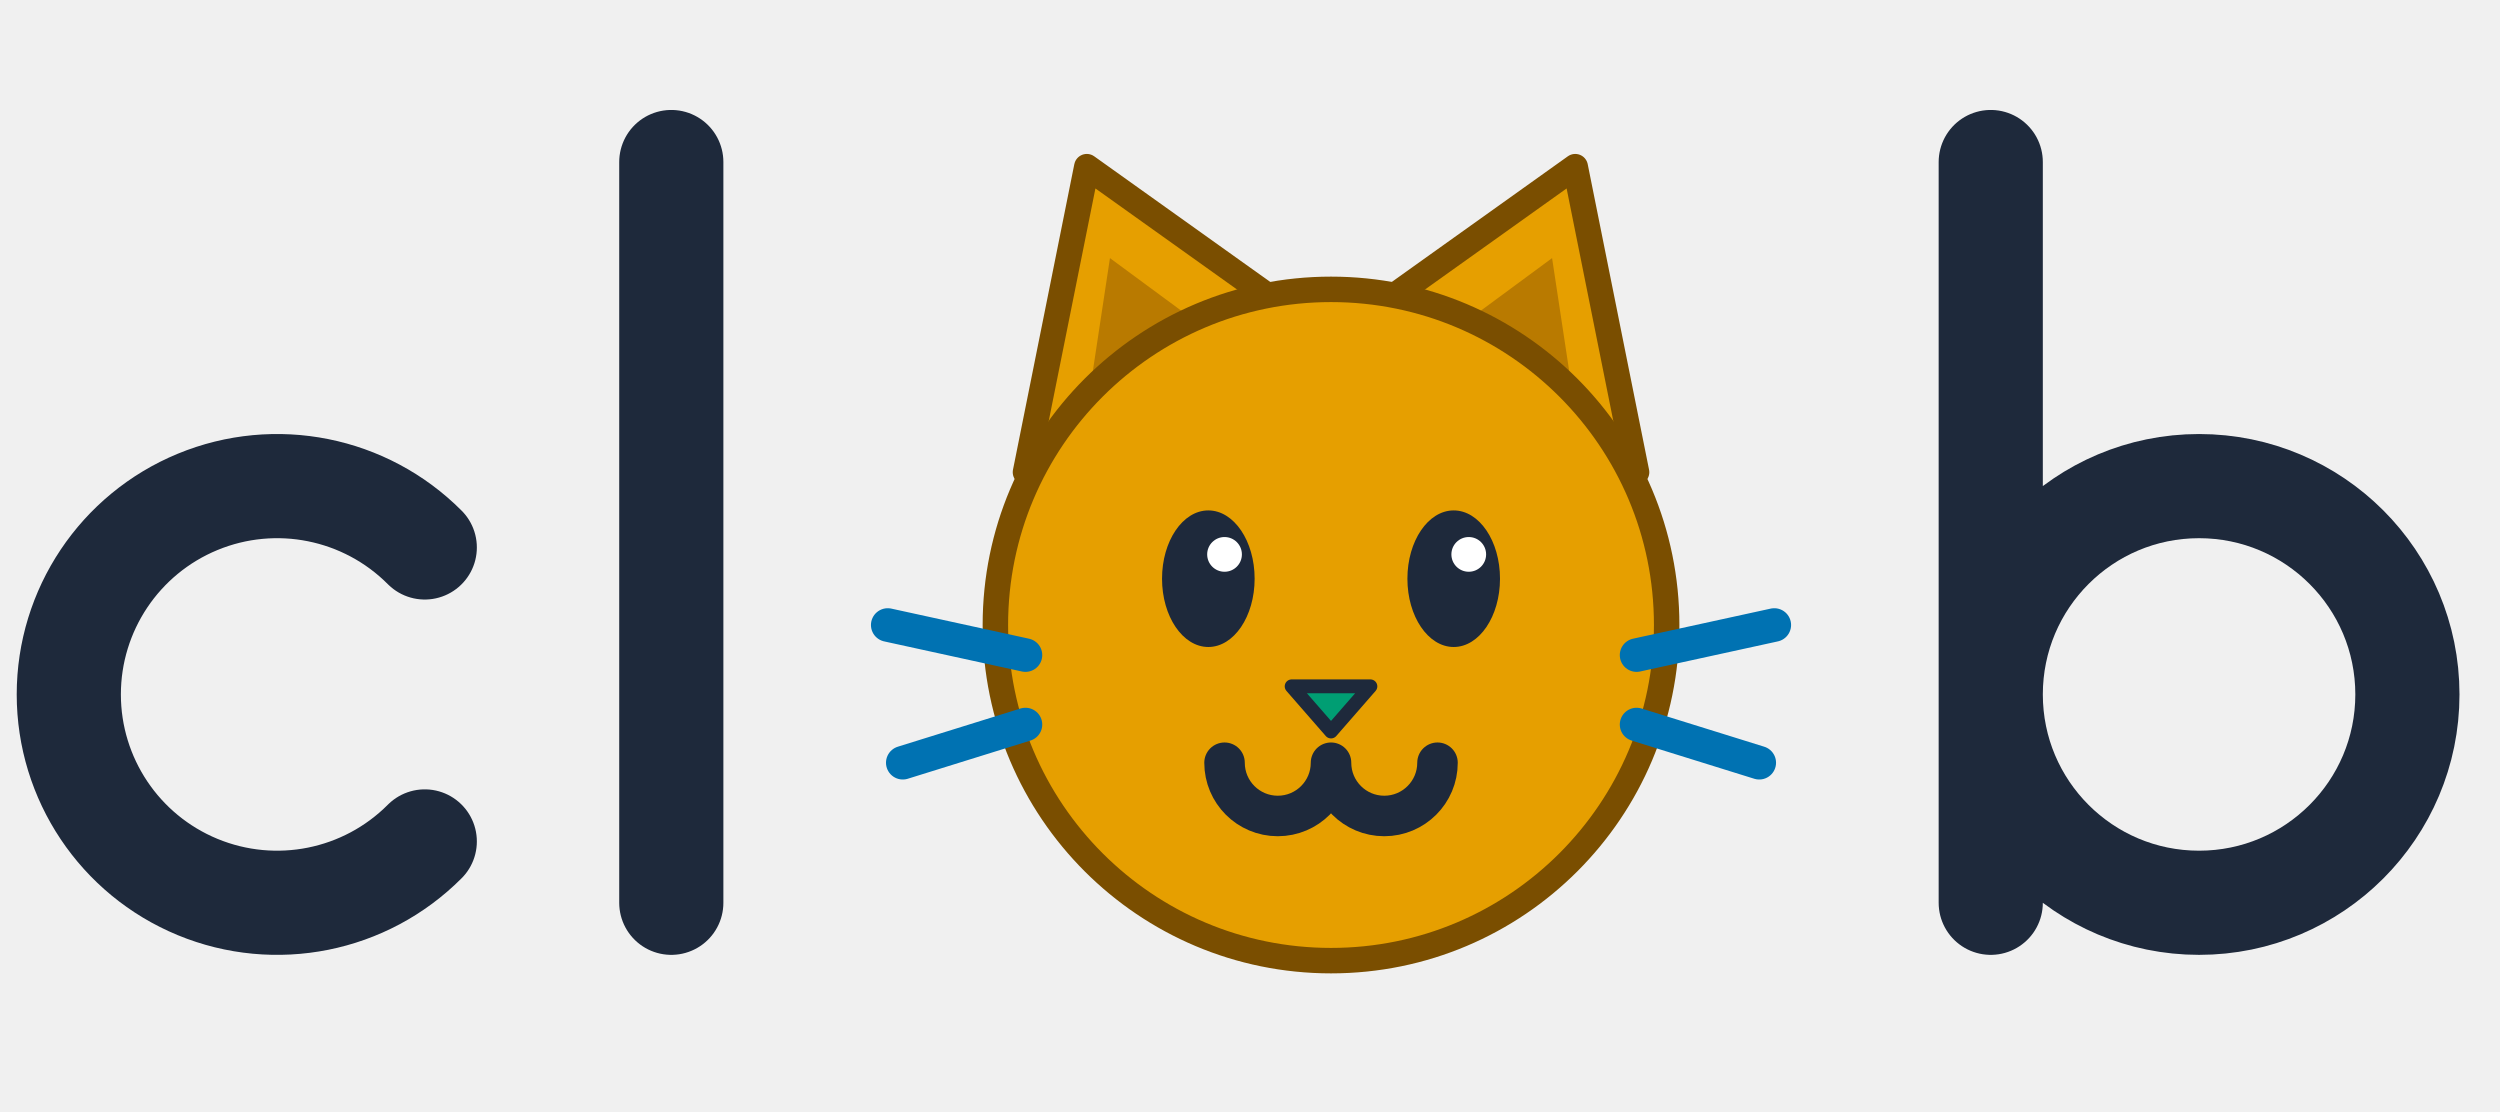
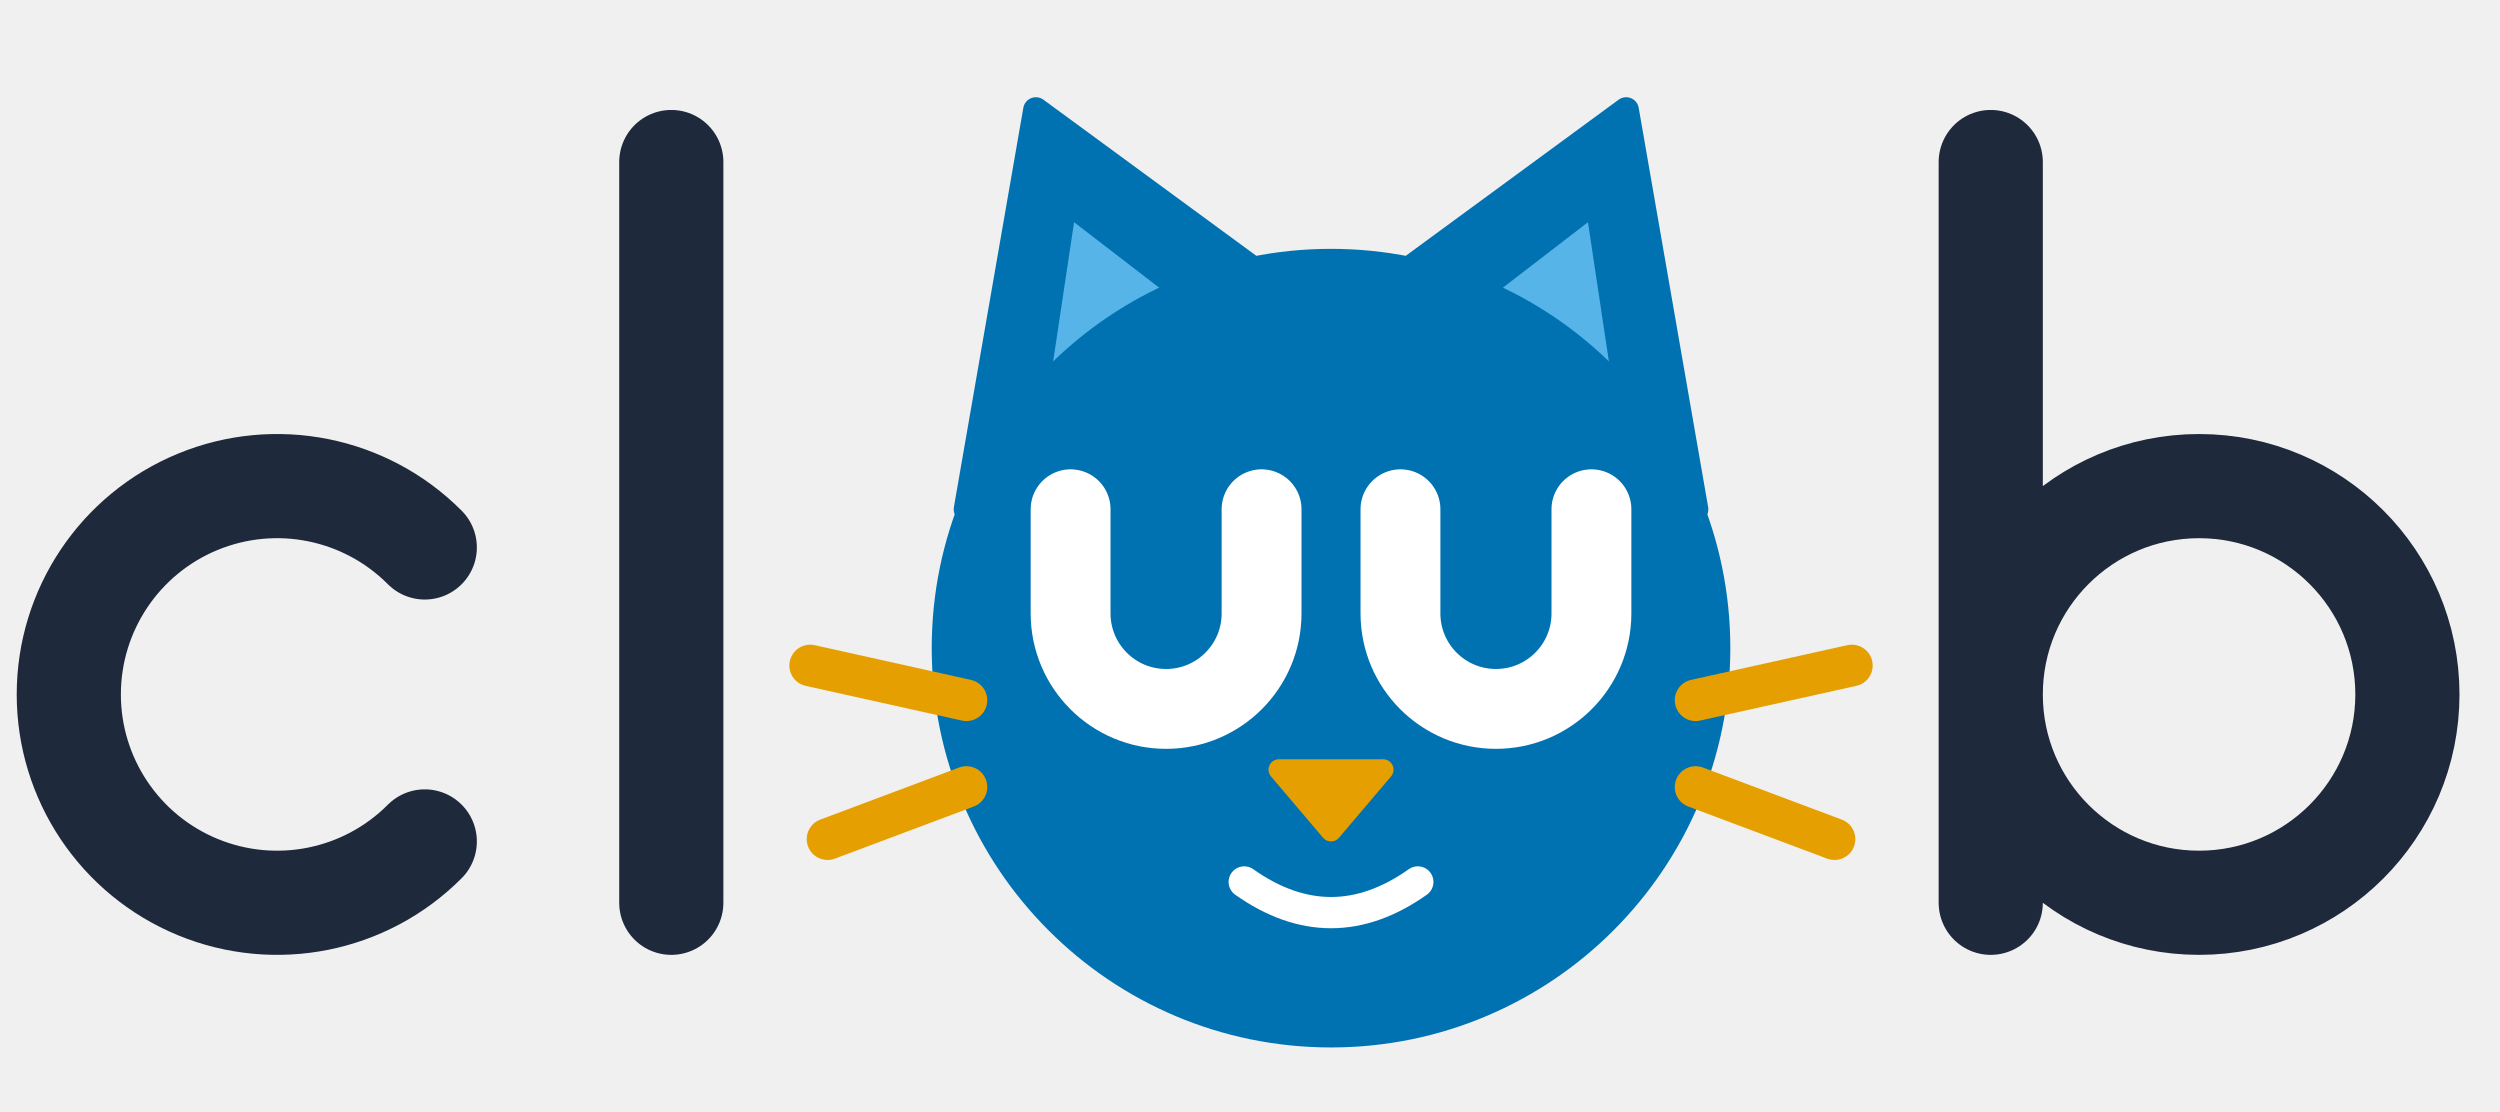
<svg xmlns="http://www.w3.org/2000/svg" viewBox="0 0 216 96">
  <g fill="none" stroke="#1E293B" stroke-width="9" stroke-linecap="round" stroke-linejoin="round">
    <path d="M36.7 47.3 A18 18 0 1 0 36.7 72.7" />
    <path d="M58 14 V78" />
    <path d="M172 14 V78 M172 60 A18 18 0 1 0 208 60 A18 18 0 1 0 172 60" />
  </g>
  <g>
-     <path d="M88.6 40.8 L93.9 14.4 L112.4 27.6 Z M141.4 40.8 L136.1 14.4 L117.6 27.6 Z" fill="#E69F00" stroke="#7A4E00" stroke-width="2.2" stroke-linejoin="round" />
-     <path d="M93.9 35.5 L95.9 22.3 L105.8 29.6 Z M136.1 35.5 L134.1 22.3 L124.2 29.6 Z" fill="#B97A00" />
-     <circle cx="115.0" cy="54.0" r="29.0" fill="#E69F00" stroke="#7A4E00" stroke-width="2.2" />
-     <path d="M88.6 56.6 L76.7 54.0 M88.6 62.6 L78.0 65.9 M141.4 56.6 L153.3 54.0 M141.4 62.6 L152.0 65.9" fill="none" stroke="#0072B2" stroke-width="2.9" stroke-linecap="round" />
-     <ellipse cx="104.4" cy="50.0" rx="4.0" ry="5.9" fill="#1E293B" />
-     <ellipse cx="125.6" cy="50.0" rx="4.0" ry="5.9" fill="#1E293B" />
-     <circle cx="105.8" cy="47.9" r="1.5" fill="#FFFFFF" />
-     <circle cx="126.9" cy="47.9" r="1.5" fill="#FFFFFF" />
-     <path d="M111.6 59.3 L118.4 59.3 L115.0 63.2 Z" fill="#009E73" stroke="#1E293B" stroke-width="1.2" stroke-linejoin="round" />
-     <path d="M105.8 65.9 A4.6 4.6 0 0 0 115.0 65.9 A4.6 4.6 0 0 0 124.2 65.9" fill="none" stroke="#1E293B" stroke-width="3.5" stroke-linecap="round" stroke-linejoin="round" />
+     <path d="M83.5 44.0 L89.5 9.5 L112.0 26.0 Z M146.5 44.0 L140.5 9.5 L118.0 26.0 Z" fill="#0072B2" stroke="#0072B2" stroke-width="2.2" stroke-linejoin="round" />
+     <path d="M90.2 36.5 L92.8 19.2 L104.5 28.2 Z M139.8 36.5 L137.2 19.2 L125.5 28.2 Z" fill="#56B4E9" />
+     <circle cx="115.0" cy="56.0" r="34.5" fill="#0072B2" />
+     <path d="M83.5 60.5 L70.0 57.5 M83.5 68.0 L71.5 72.5 M146.5 60.5 L160.0 57.5 M146.5 68.0 L158.5 72.5" fill="none" stroke="#E69F00" stroke-width="3.6" stroke-linecap="round" />
+     <path d="M92.5 44.0 V53.0 A8.2 8.2 0 0 0 109.0 53.0 V44.0 M121.0 44.0 V53.0 A8.2 8.2 0 0 0 137.5 53.0 V44.0" fill="none" stroke="#FFFFFF" stroke-width="6.9" stroke-linecap="round" stroke-linejoin="round" />
+     <path d="M110.5 66.5 L119.5 66.5 L115.0 71.8 Z" fill="#E69F00" stroke="#E69F00" stroke-width="1.8" stroke-linejoin="round" />
+     <path d="M107.5 76.2 Q115.0 81.5 122.5 76.2" fill="none" stroke="#FFFFFF" stroke-width="2.7" stroke-linecap="round" />
  </g>
</svg>
